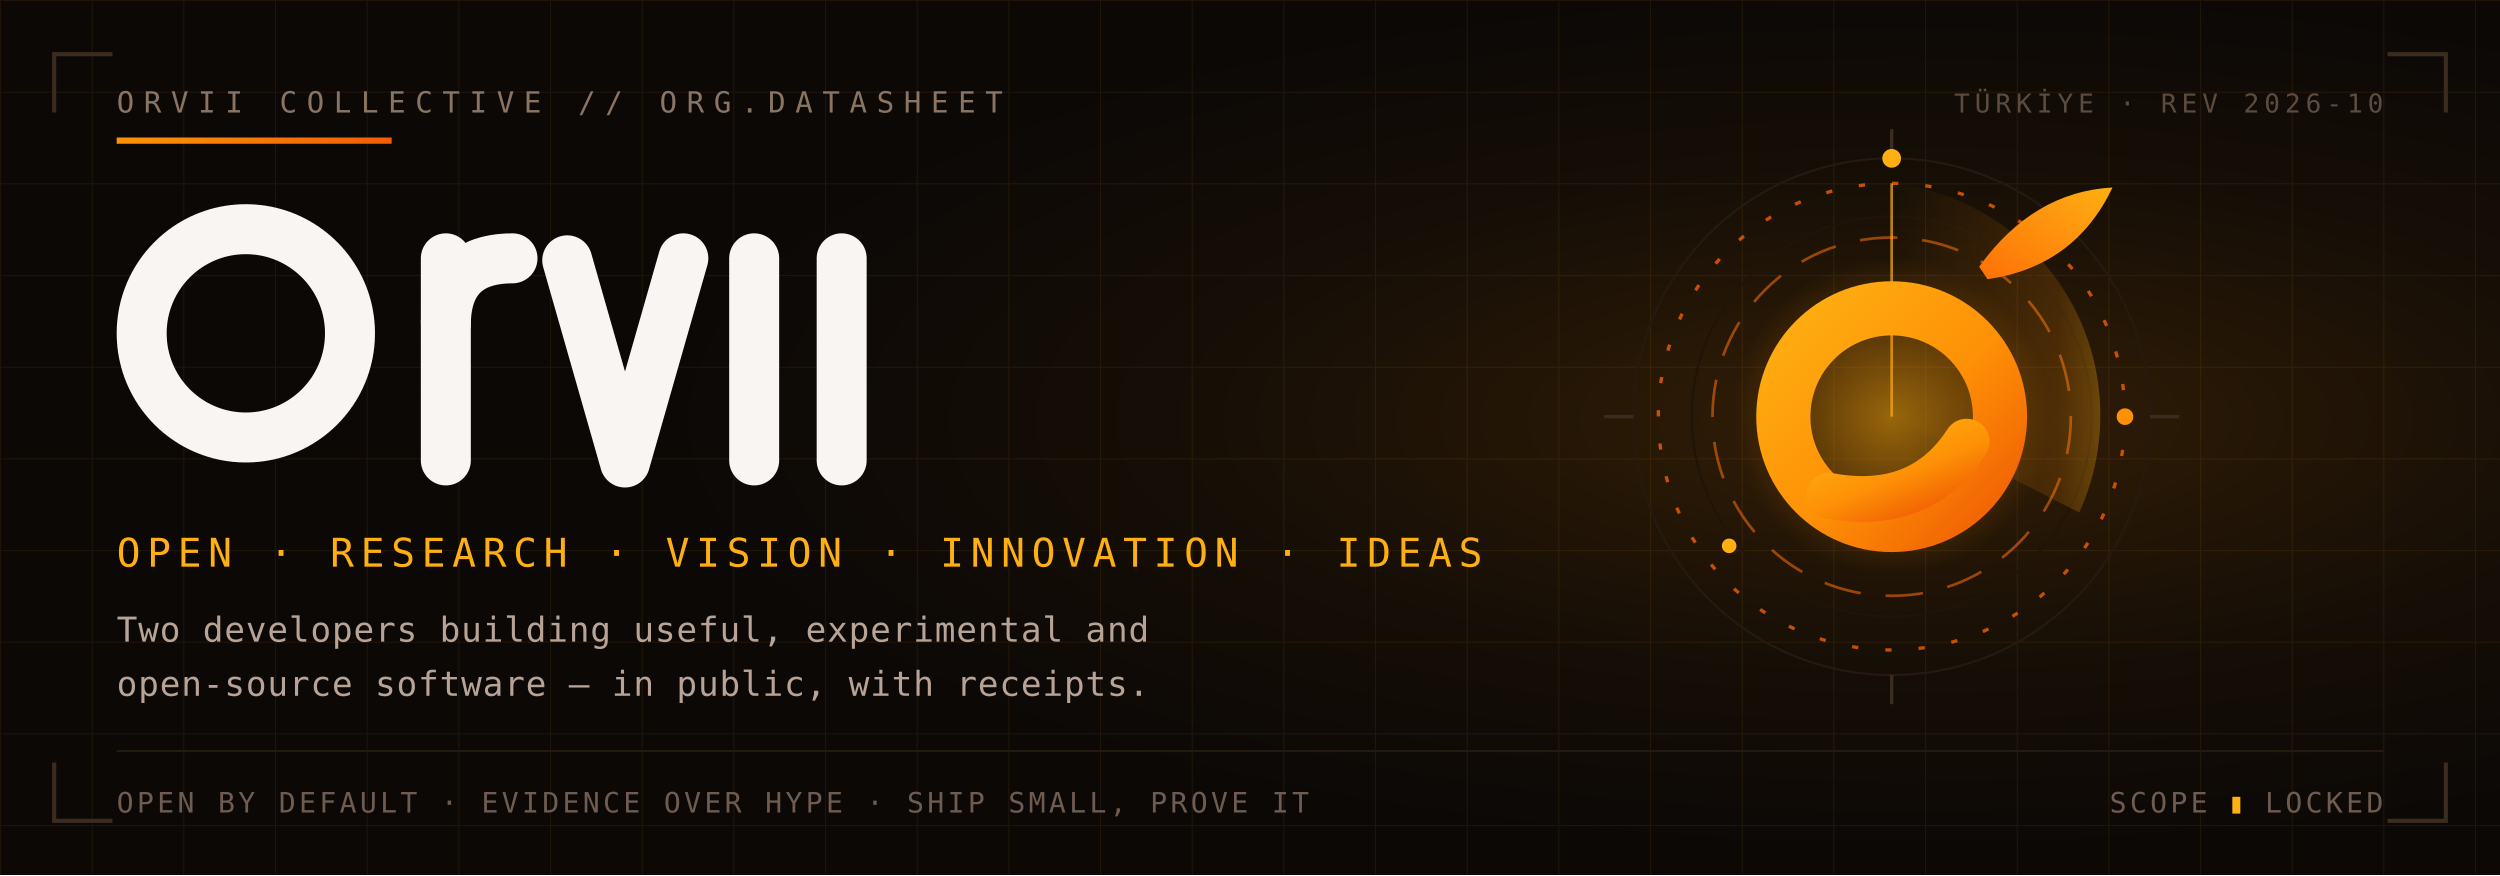
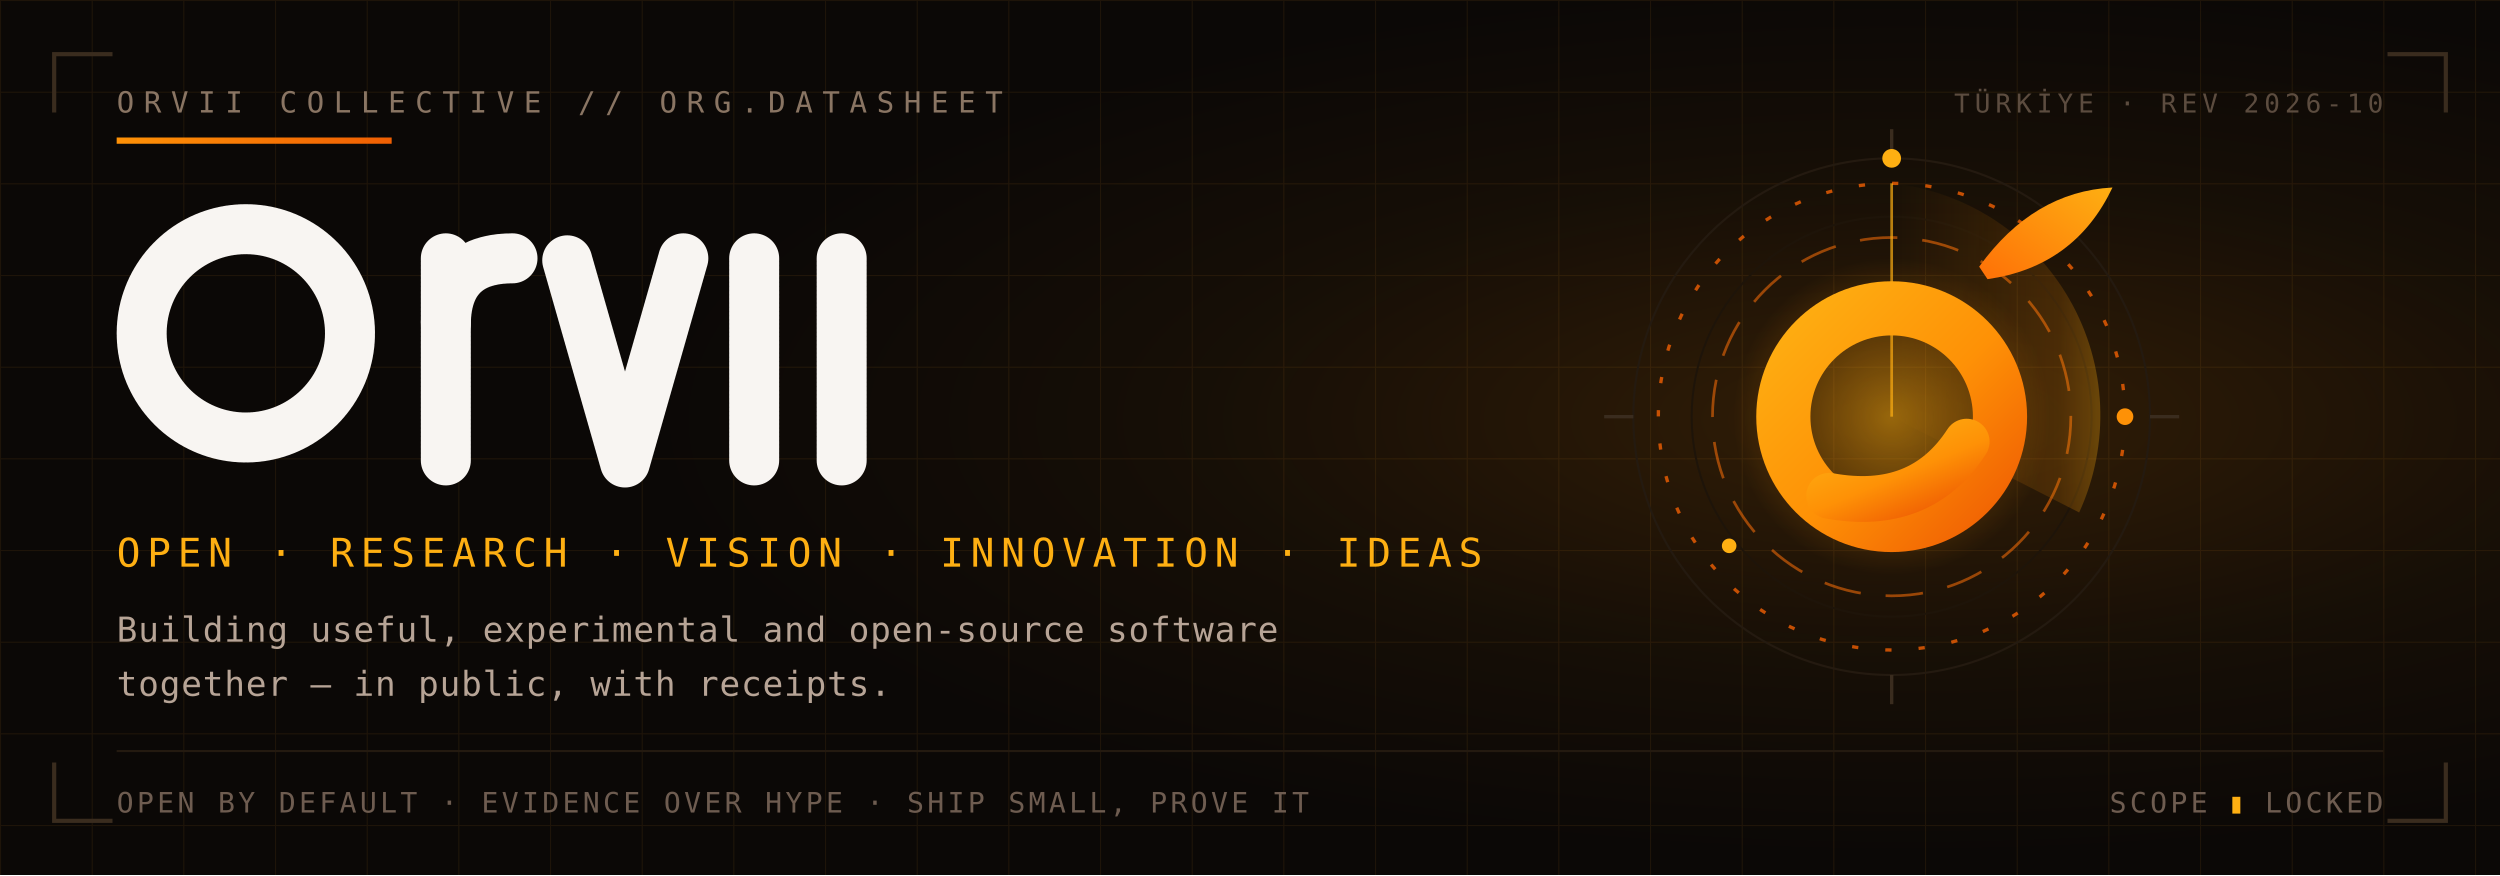
<svg xmlns="http://www.w3.org/2000/svg" viewBox="0 0 1200 420" width="1200" height="420" role="img" aria-label="Orvii — Open, Research, Vision, Innovation and Ideas — an independent two-person research collective">
  <defs>
    <pattern id="o-grid" width="44" height="44" patternUnits="userSpaceOnUse">
      <path d="M44 0H0V44" fill="none" stroke="#1e1409" stroke-width="1" />
    </pattern>
    <radialGradient id="o-halo" cx="76%" cy="48%" r="50%">
      <stop offset="0%" stop-color="#FE9106" stop-opacity="0.16" />
      <stop offset="60%" stop-color="#FE9106" stop-opacity="0.04" />
      <stop offset="100%" stop-color="#FE9106" stop-opacity="0" />
    </radialGradient>
    <radialGradient id="o-coreglow" cx="50%" cy="50%" r="50%">
      <stop offset="0%" stop-color="#FEAF12" stop-opacity="0.5" />
      <stop offset="100%" stop-color="#FE9106" stop-opacity="0" />
    </radialGradient>
    <linearGradient id="o-ringgrad" x1="0" y1="0" x2="1" y2="1">
      <stop offset="0%" stop-color="#FEAF12" />
      <stop offset="55%" stop-color="#FE9106" />
      <stop offset="100%" stop-color="#F05F03" />
    </linearGradient>
    <linearGradient id="o-leafgrad" x1="0" y1="1" x2="1" y2="0">
      <stop offset="0%" stop-color="#FE7007" />
      <stop offset="100%" stop-color="#FEAF12" />
    </linearGradient>
    <linearGradient id="o-sweep" x1="0" y1="0" x2="1" y2="0">
      <stop offset="0%" stop-color="#FE9106" stop-opacity="0" />
      <stop offset="80%" stop-color="#FE9106" stop-opacity="0.4" />
      <stop offset="100%" stop-color="#FEAF12" stop-opacity="0.75" />
    </linearGradient>
    <linearGradient id="o-edge" x1="0" y1="0" x2="1" y2="0">
      <stop offset="0%" stop-color="#FE9106" />
      <stop offset="100%" stop-color="#F05F03" />
    </linearGradient>
  </defs>
  <style>
    .o-draw  { stroke-dasharray: 1; stroke-dashoffset: 1; animation: o-drawline .9s cubic-bezier(.4,0,.2,1) forwards; }
    .o-dot   { opacity: 0; animation: o-pop .5s cubic-bezier(.16,1,.3,1) 1.3s forwards; }
    .o-fade  { animation: o-fade 1s ease-out both; }
    .o-tag   { animation: o-fade .8s ease-out 1.1s both; }
    .o-rule  { animation: o-grow 1.2s ease-out .2s both; }
    .o-ring  { transform-origin: 908px 200px; animation: o-spin 26s linear infinite; }
    .o-ring2 { transform-origin: 908px 200px; animation: o-spin 42s linear infinite reverse; }
    .o-arm   { transform-origin: 908px 200px; animation: o-spin 7s linear infinite; }
    .o-glow  { transform-origin: 908px 200px; animation: o-breathe 3.6s ease-in-out infinite; }
    .o-pip   { animation: o-pulse 2.6s ease-in-out infinite; }
    .o-caret { animation: o-blink 1.15s steps(1) infinite; }
    @keyframes o-drawline { to { stroke-dashoffset: 0; } }
    @keyframes o-pop   { from { opacity:0; transform: scale(.4); } to { opacity:1; transform: scale(1); } }
    @keyframes o-fade  { from { opacity: 0; } }
    @keyframes o-grow  { from { opacity: 0; transform: scaleX(0); } }
    @keyframes o-spin  { from { transform: rotate(0deg); } to { transform: rotate(360deg); } }
    @keyframes o-breathe { 0%,100% { opacity:.5; transform: scale(.92); } 50% { opacity:1; transform: scale(1.05); } }
    @keyframes o-pulse { 0%,100% { opacity:.25; } 50% { opacity:1; } }
    @keyframes o-blink { 0%,58% { opacity:1; } 58.1%,100% { opacity:0; } }
    @media (prefers-reduced-motion: reduce) {
      .o-draw,.o-dot,.o-fade,.o-tag,.o-rule,.o-ring,.o-ring2,.o-arm,.o-glow,.o-pip,.o-caret { animation: none !important; }
      .o-draw { stroke-dashoffset: 0; } .o-dot,.o-tag,.o-fade { opacity: 1; }
    }
  </style>
  <rect width="1200" height="420" fill="#0b0806" />
  <rect width="1200" height="420" fill="url(#o-grid)" />
  <rect width="1200" height="420" fill="url(#o-halo)" />
  <g stroke="#3a2c1e" stroke-width="2" fill="none">
    <path d="M26 54V26h28" />
    <path d="M1146 26h28v28" />
    <path d="M1174 366v28h-28" />
    <path d="M54 394H26v-28" />
  </g>
  <text class="o-fade" x="56" y="54" font-family="ui-monospace, SFMono-Regular, Menlo, Consolas, monospace" font-size="14" letter-spacing="4.6" fill="#8a7563">ORVII COLLECTIVE  //  ORG.DATASHEET</text>
  <text class="o-fade" x="1144" y="54" text-anchor="end" font-family="ui-monospace, SFMono-Regular, Menlo, Consolas, monospace" font-size="12.5" letter-spacing="2.4" fill="#5c4c3f">TÜRKİYE · REV 2026-10</text>
  <rect class="o-rule" x="56" y="66" width="132" height="3" fill="url(#o-edge)" style="transform-origin:56px 66px" />
  <g fill="none" stroke="#F8F5F2" stroke-width="24" stroke-linecap="round" stroke-linejoin="round">
    <circle class="o-draw" cx="118" cy="160" r="50" pathLength="1" style="animation-delay:.15s" />
    <path class="o-draw" d="M214 222 V124" pathLength="1" style="animation-delay:.45s" />
    <path class="o-draw" d="M214 156 C214 130 230 124 246 124" pathLength="1" style="animation-delay:.6s" />
    <path class="o-draw" d="M272 124 L300 222 L328 124" pathLength="1" style="animation-delay:.75s" />
    <path class="o-draw" d="M362 222 V124" pathLength="1" style="animation-delay:.95s" />
    <path class="o-draw" d="M404 222 V124" pathLength="1" style="animation-delay:1.05s" />
  </g>
  <circle class="o-dot" cx="362" cy="92" r="13" fill="#FE9106" style="transform-origin:362px 92px" />
  <circle class="o-dot" cx="404" cy="92" r="13" fill="#FE7007" style="transform-origin:404px 92px;animation-delay:1.45s" />
  <text class="o-tag" x="56" y="272" font-family="ui-monospace, SFMono-Regular, Menlo, Consolas, monospace" font-size="19" letter-spacing="3.2" fill="#FEAF12">OPEN · RESEARCH · VISION · INNOVATION · IDEAS</text>
-   <text class="o-tag" x="56" y="308" font-family="ui-monospace, SFMono-Regular, Menlo, Consolas, monospace" font-size="16.5" letter-spacing="0.4" fill="#b7a496">Two developers building useful, experimental and</text>
-   <text class="o-tag" x="56" y="334" font-family="ui-monospace, SFMono-Regular, Menlo, Consolas, monospace" font-size="16.5" letter-spacing="0.4" fill="#b7a496">open-source software — in public, with receipts.</text>
+   <text class="o-tag" x="56" y="308" font-family="ui-monospace, SFMono-Regular, Menlo, Consolas, monospace" font-size="16.5" letter-spacing="0.4" fill="#b7a496">Building useful, experimental and open-source software</text>
+   <text class="o-tag" x="56" y="334" font-family="ui-monospace, SFMono-Regular, Menlo, Consolas, monospace" font-size="16.5" letter-spacing="0.4" fill="#b7a496">together — in public, with receipts.</text>
  <rect class="o-rule" x="56" y="360" width="1088" height="1" fill="#241a10" style="transform-origin:56px 360px;animation-delay:.5s" />
  <text class="o-tag" x="56" y="390" font-family="ui-monospace, SFMono-Regular, Menlo, Consolas, monospace" font-size="13.5" letter-spacing="1.6" fill="#6e5c50">OPEN BY DEFAULT  ·  EVIDENCE OVER HYPE  ·  SHIP SMALL, PROVE IT</text>
  <text class="o-tag" x="1144" y="390" text-anchor="end" font-family="ui-monospace, SFMono-Regular, Menlo, Consolas, monospace" font-size="13.5" letter-spacing="1.6" fill="#6e5c50">SCOPE <tspan class="o-caret" fill="#FEAF12">▮</tspan> LOCKED</text>
  <g>
    <circle cx="908" cy="200" r="124" fill="none" stroke="#241a10" stroke-width="1" />
    <circle cx="908" cy="200" r="96" fill="none" stroke="#1e1409" stroke-width="1" />
    <g stroke="#3a2c1e" stroke-width="1.6">
      <line x1="908" y1="62" x2="908" y2="76" />
      <line x1="908" y1="324" x2="908" y2="338" />
      <line x1="770" y1="200" x2="784" y2="200" />
      <line x1="1032" y1="200" x2="1046" y2="200" />
    </g>
    <circle class="o-ring" cx="908" cy="200" r="112" fill="none" stroke="#F05F03" stroke-width="1.6" stroke-dasharray="3 13" opacity="0.8" />
    <circle class="o-ring2" cx="908" cy="200" r="86" fill="none" stroke="#FE7007" stroke-width="1.3" stroke-dasharray="18 12" opacity="0.55" />
    <g class="o-arm">
      <path d="M908 200 L908 88 A112 112 0 0 1 998 246 Z" fill="url(#o-sweep)" opacity="0.4" />
      <line x1="908" y1="200" x2="908" y2="88" stroke="#FEAF12" stroke-width="1.3" opacity="0.7" />
    </g>
    <circle class="o-pip" cx="908" cy="76" r="4.5" fill="#FEAF12" style="animation-delay:0s" />
    <circle class="o-pip" cx="1020" cy="200" r="4" fill="#FE9106" style="animation-delay:.8s" />
    <circle class="o-pip" cx="830" cy="262" r="3.5" fill="#FEAF12" style="animation-delay:1.6s" />
    <circle class="o-glow" cx="908" cy="200" r="76" fill="url(#o-coreglow)" />
    <circle cx="908" cy="200" r="52" fill="none" stroke="url(#o-ringgrad)" stroke-width="26" stroke-linecap="round" />
    <path d="M878 238 Q922 246 944 212" fill="none" stroke="url(#o-ringgrad)" stroke-width="22" stroke-linecap="round" />
    <path d="M950 128 Q976 92 1014 90 Q996 128 954 134 Z" fill="url(#o-leafgrad)" />
  </g>
</svg>
